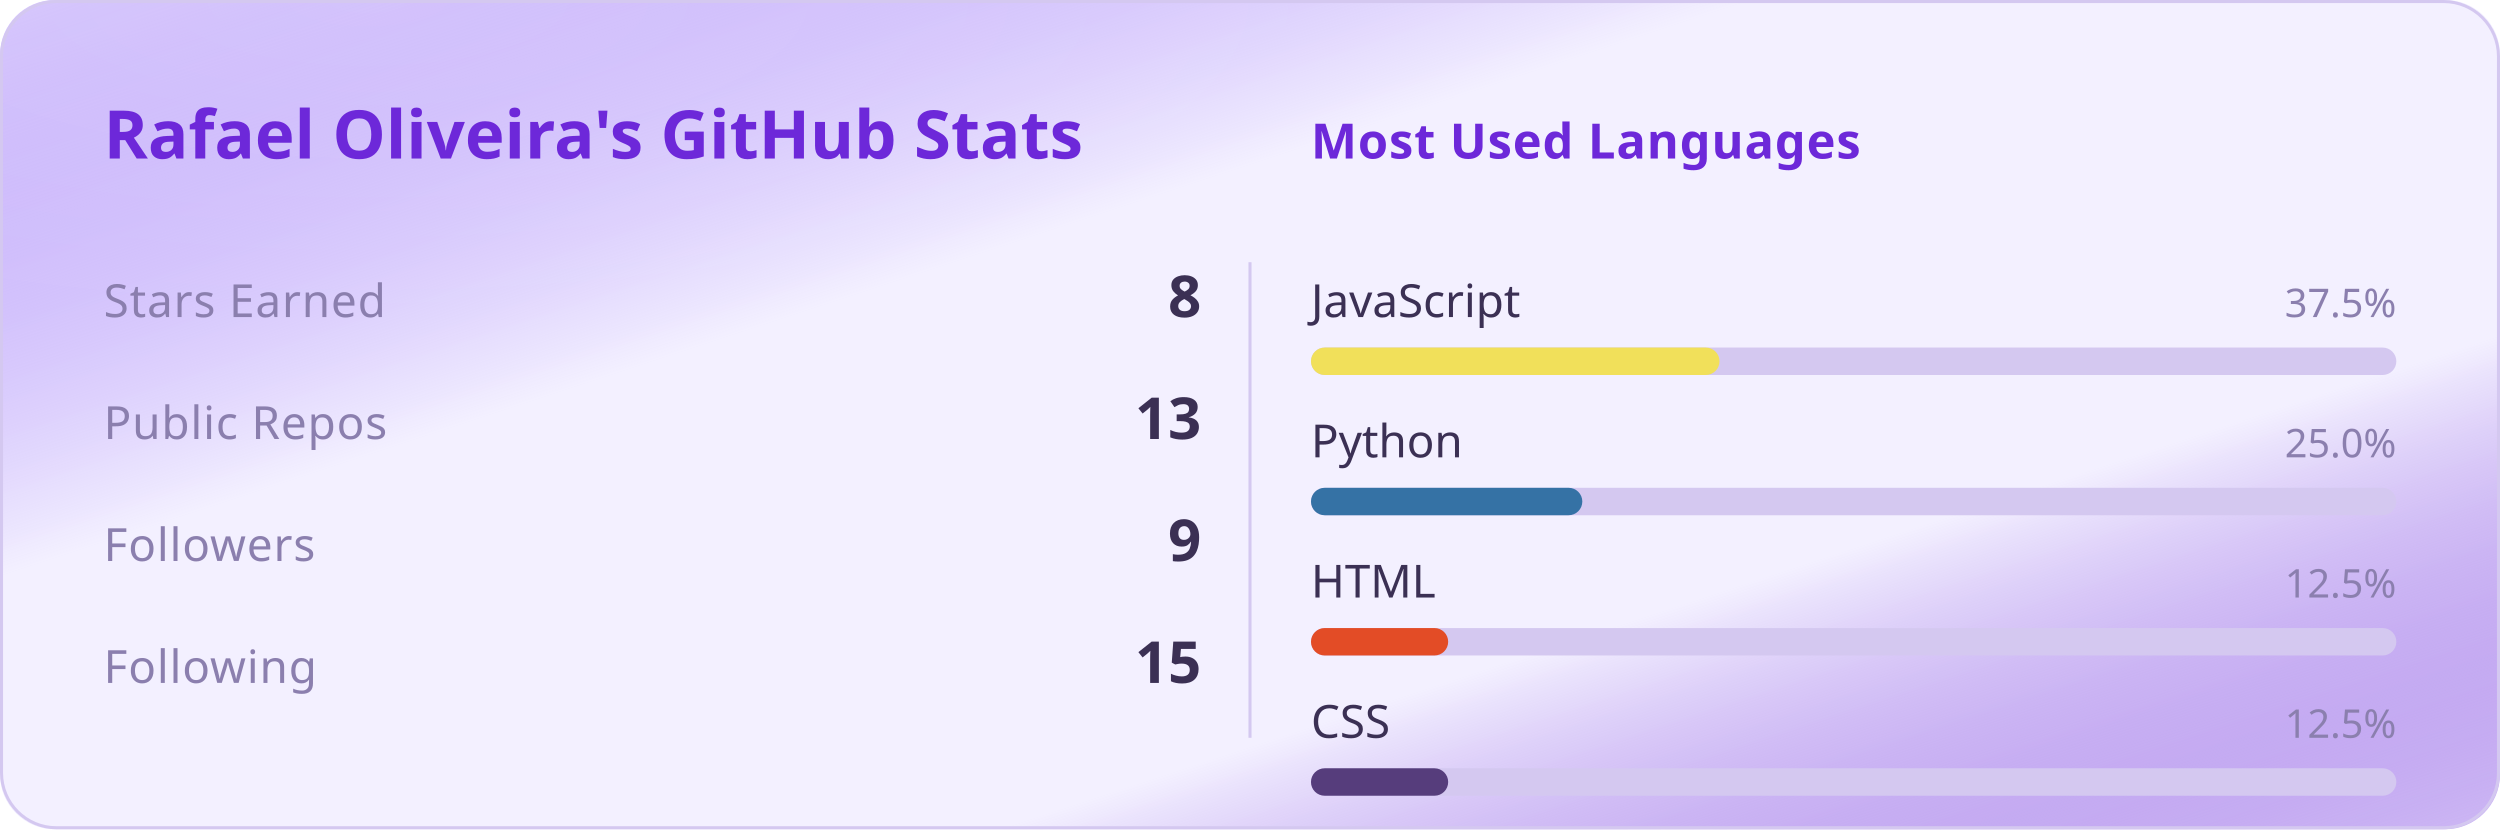
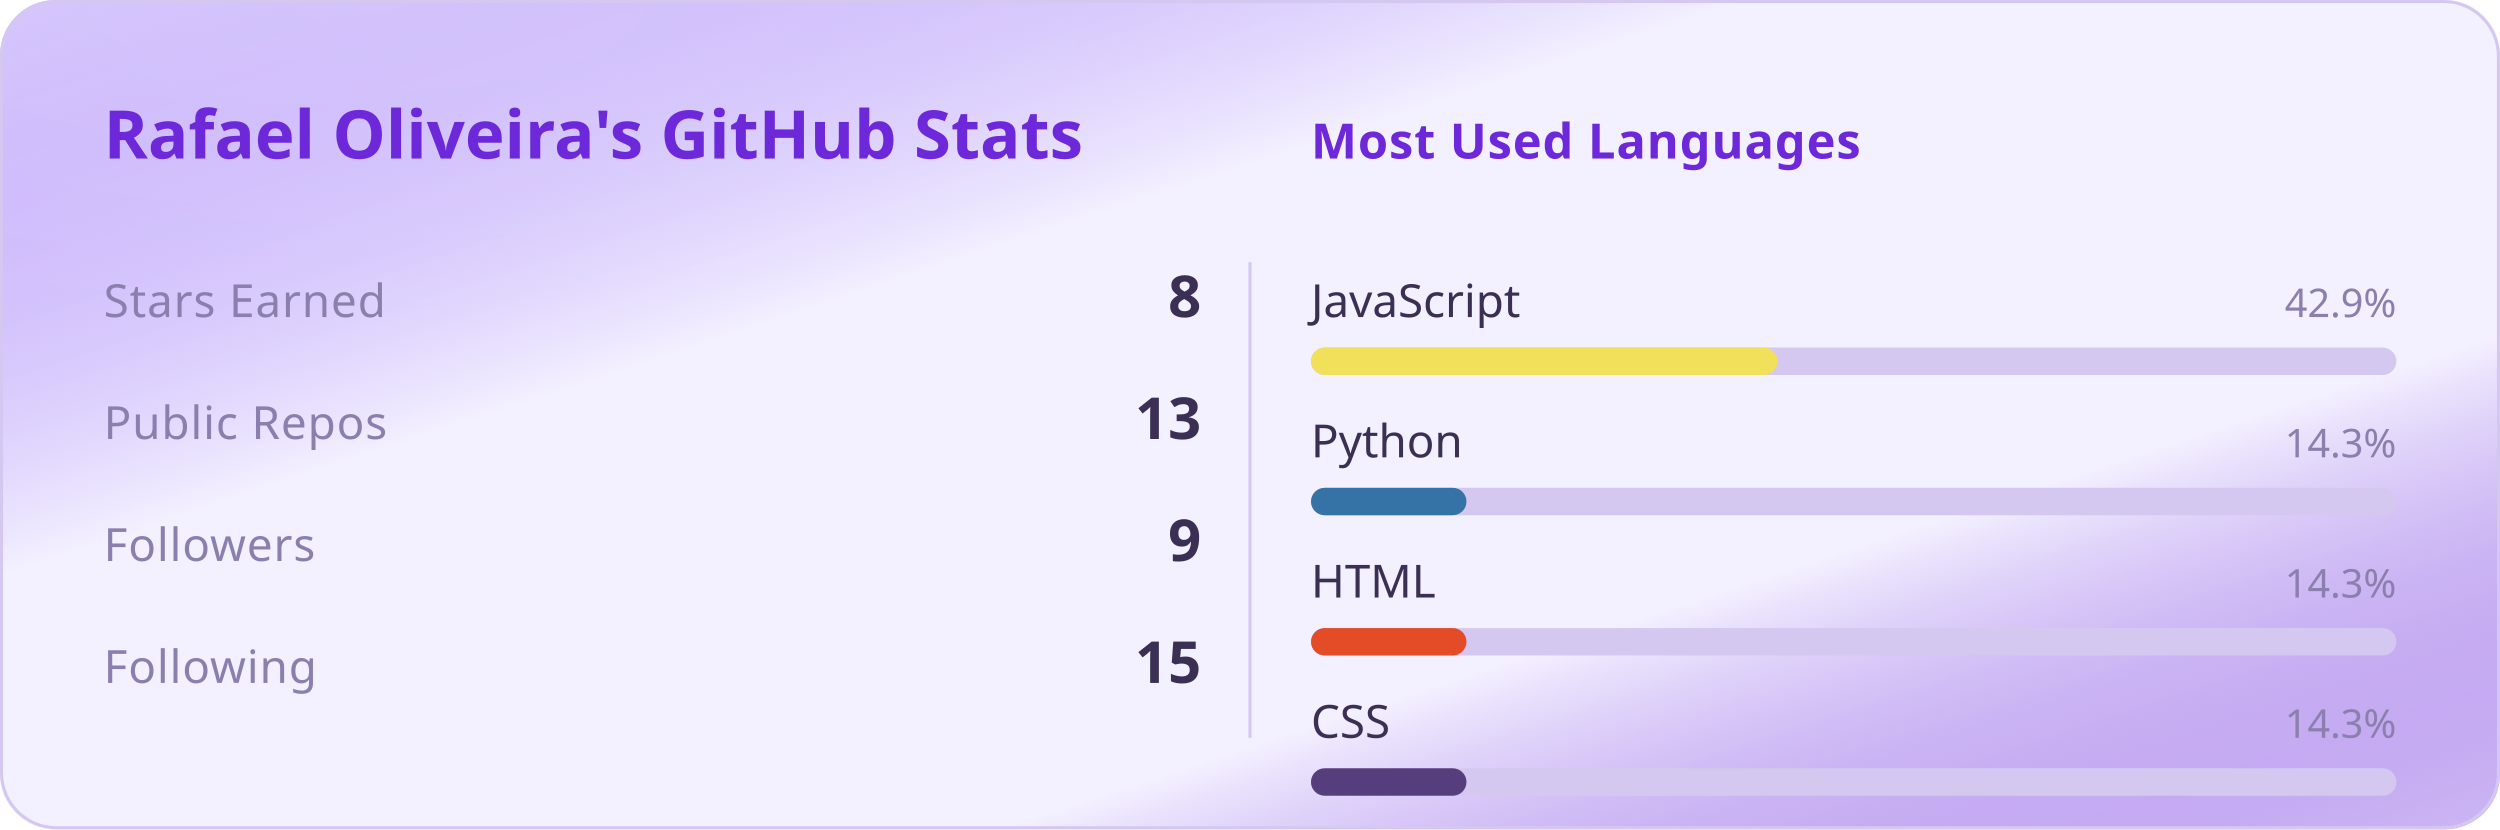
<svg xmlns="http://www.w3.org/2000/svg" width="820" height="272" viewBox="0 0 820 272" fill="none" role="img">
  <style>
-     .bar-fill { transform-origin: left center; animation: gg-grow 0.9s ease-out; }
-     .vbar { transform-origin: center bottom; animation: gg-rise 0.9s ease-out; }
-     .gg-seg { animation: gg-fade 0.8s ease-out; }
-     .gg-ring { animation: gg-fade 1s ease-out; }
+     .bar-fill { transform-box: fill-box; transform-origin: left center; animation: gg-grow 0.9s ease-out backwards; }
+     .vbar { transform-box: fill-box; transform-origin: center bottom; animation: gg-rise 0.9s ease-out backwards; }
+     .gg-seg { animation: gg-fade 0.8s ease-out backwards; }
+     .gg-ring { animation: gg-fade 1s ease-out backwards; }
    @keyframes gg-grow { from { transform: scaleX(0); } }
    @keyframes gg-rise { from { transform: scaleY(0); } }
    @keyframes gg-fade { from { opacity: 0.15; } }
  </style>
  <defs>
    <clipPath id="gg-clip">
      <rect width="820" height="272" rx="18" />
    </clipPath>
    <linearGradient id="gg-g1" x1="0" y1="0" x2="1" y2="1">
      <stop offset="0%" stop-color="#8b5cf6" stop-opacity="0.30" />
      <stop offset="35%" stop-color="#f3f0ff" />
      <stop offset="70%" stop-color="#f3f0ff" />
      <stop offset="100%" stop-color="#6d28d9" stop-opacity="0.28" />
    </linearGradient>
    <radialGradient id="gg-hl" cx="0.15" cy="0.0" r="0.9">
      <stop offset="0%" stop-color="#ffffff" stop-opacity="0.10" />
      <stop offset="45%" stop-color="#ffffff" stop-opacity="0" />
    </radialGradient>
  </defs>
  <rect width="820" height="272" rx="18" fill="#f3f0ff" />
  <rect width="820" height="272" rx="18" fill="url(#gg-g1)" />
  <rect width="820" height="272" rx="18" fill="url(#gg-hl)" />
  <rect x="0.5" y="0.5" width="819" height="271" rx="18" fill="none" stroke="#d4c8f0" stroke-width="1" />
  <text x="34" y="52" fill="#6d28d9" font-family="'Segoe UI', Ubuntu, 'Helvetica Neue', Sans-Serif" font-size="22" font-weight="700">Rafael Oliveira's GitHub Stats</text>
  <g class="row" style="animation-delay:0.15s">
    <text x="34" y="104" fill="#8b7fae" font-family="'Segoe UI', Ubuntu, 'Helvetica Neue', Sans-Serif" font-size="15" letter-spacing="0.3">Stars Earned</text>
    <text x="394" y="104" text-anchor="end" fill="#3b3054" font-family="'Segoe UI', Ubuntu, 'Helvetica Neue', Sans-Serif" font-size="19" font-weight="700">8</text>
  </g>
  <g class="row" style="animation-delay:0.27s">
    <text x="34" y="144" fill="#8b7fae" font-family="'Segoe UI', Ubuntu, 'Helvetica Neue', Sans-Serif" font-size="15" letter-spacing="0.3">Public Repos</text>
    <text x="394" y="144" text-anchor="end" fill="#3b3054" font-family="'Segoe UI', Ubuntu, 'Helvetica Neue', Sans-Serif" font-size="19" font-weight="700">13</text>
  </g>
  <g class="row" style="animation-delay:0.39s">
    <text x="34" y="184" fill="#8b7fae" font-family="'Segoe UI', Ubuntu, 'Helvetica Neue', Sans-Serif" font-size="15" letter-spacing="0.3">Followers</text>
    <text x="394" y="184" text-anchor="end" fill="#3b3054" font-family="'Segoe UI', Ubuntu, 'Helvetica Neue', Sans-Serif" font-size="19" font-weight="700">9</text>
  </g>
  <g class="row" style="animation-delay:0.51s">
    <text x="34" y="224" fill="#8b7fae" font-family="'Segoe UI', Ubuntu, 'Helvetica Neue', Sans-Serif" font-size="15" letter-spacing="0.3">Following</text>
    <text x="394" y="224" text-anchor="end" fill="#3b3054" font-family="'Segoe UI', Ubuntu, 'Helvetica Neue', Sans-Serif" font-size="19" font-weight="700">15</text>
  </g>
  <line x1="410" y1="86" x2="410" y2="242" stroke="#d4c8f0" stroke-width="1" />
  <text x="430" y="52" fill="#6d28d9" font-family="'Segoe UI', Ubuntu, 'Helvetica Neue', Sans-Serif" font-size="16" font-weight="600" letter-spacing="0.3">Most Used Languages</text>
  <g class="row" style="animation-delay:0.2s">
    <text x="430" y="104" fill="#3b3054" font-family="'Segoe UI', Ubuntu, 'Helvetica Neue', Sans-Serif" font-size="15">JavaScript</text>
-     <text x="786" y="104" text-anchor="end" fill="#8b7fae" font-family="'Segoe UI', Ubuntu, 'Helvetica Neue', Sans-Serif" font-size="13">37.5%</text>
+     <text x="786" y="104" text-anchor="end" fill="#8b7fae" font-family="'Segoe UI', Ubuntu, 'Helvetica Neue', Sans-Serif" font-size="13">42.9%</text>
    <rect x="430" y="114" width="356" height="9" rx="4.5" fill="#d4c8f0" />
-     <rect class="bar-fill" x="430" y="114" width="134" height="9" rx="4.5" fill="#f1e05a" />
+     <rect class="bar-fill" x="430" y="114" width="153" height="9" rx="4.5" fill="#f1e05a" />
  </g>
  <g class="row" style="animation-delay:0.3s">
    <text x="430" y="150" fill="#3b3054" font-family="'Segoe UI', Ubuntu, 'Helvetica Neue', Sans-Serif" font-size="15">Python</text>
-     <text x="786" y="150" text-anchor="end" fill="#8b7fae" font-family="'Segoe UI', Ubuntu, 'Helvetica Neue', Sans-Serif" font-size="13">25.0%</text>
+     <text x="786" y="150" text-anchor="end" fill="#8b7fae" font-family="'Segoe UI', Ubuntu, 'Helvetica Neue', Sans-Serif" font-size="13">14.3%</text>
    <rect x="430" y="160" width="356" height="9" rx="4.5" fill="#d4c8f0" />
-     <rect class="bar-fill" x="430" y="160" width="89" height="9" rx="4.5" fill="#3572A5" />
+     <rect class="bar-fill" x="430" y="160" width="51" height="9" rx="4.5" fill="#3572A5" />
  </g>
  <g class="row" style="animation-delay:0.4s">
    <text x="430" y="196" fill="#3b3054" font-family="'Segoe UI', Ubuntu, 'Helvetica Neue', Sans-Serif" font-size="15">HTML</text>
-     <text x="786" y="196" text-anchor="end" fill="#8b7fae" font-family="'Segoe UI', Ubuntu, 'Helvetica Neue', Sans-Serif" font-size="13">12.5%</text>
+     <text x="786" y="196" text-anchor="end" fill="#8b7fae" font-family="'Segoe UI', Ubuntu, 'Helvetica Neue', Sans-Serif" font-size="13">14.3%</text>
    <rect x="430" y="206" width="356" height="9" rx="4.5" fill="#d4c8f0" />
-     <rect class="bar-fill" x="430" y="206" width="45" height="9" rx="4.5" fill="#e34c26" />
+     <rect class="bar-fill" x="430" y="206" width="51" height="9" rx="4.5" fill="#e34c26" />
  </g>
  <g class="row" style="animation-delay:0.5s">
    <text x="430" y="242" fill="#3b3054" font-family="'Segoe UI', Ubuntu, 'Helvetica Neue', Sans-Serif" font-size="15">CSS</text>
-     <text x="786" y="242" text-anchor="end" fill="#8b7fae" font-family="'Segoe UI', Ubuntu, 'Helvetica Neue', Sans-Serif" font-size="13">12.5%</text>
+     <text x="786" y="242" text-anchor="end" fill="#8b7fae" font-family="'Segoe UI', Ubuntu, 'Helvetica Neue', Sans-Serif" font-size="13">14.3%</text>
    <rect x="430" y="252" width="356" height="9" rx="4.5" fill="#d4c8f0" />
-     <rect class="bar-fill" x="430" y="252" width="45" height="9" rx="4.5" fill="#563d7c" />
+     <rect class="bar-fill" x="430" y="252" width="51" height="9" rx="4.5" fill="#563d7c" />
  </g>
</svg>
